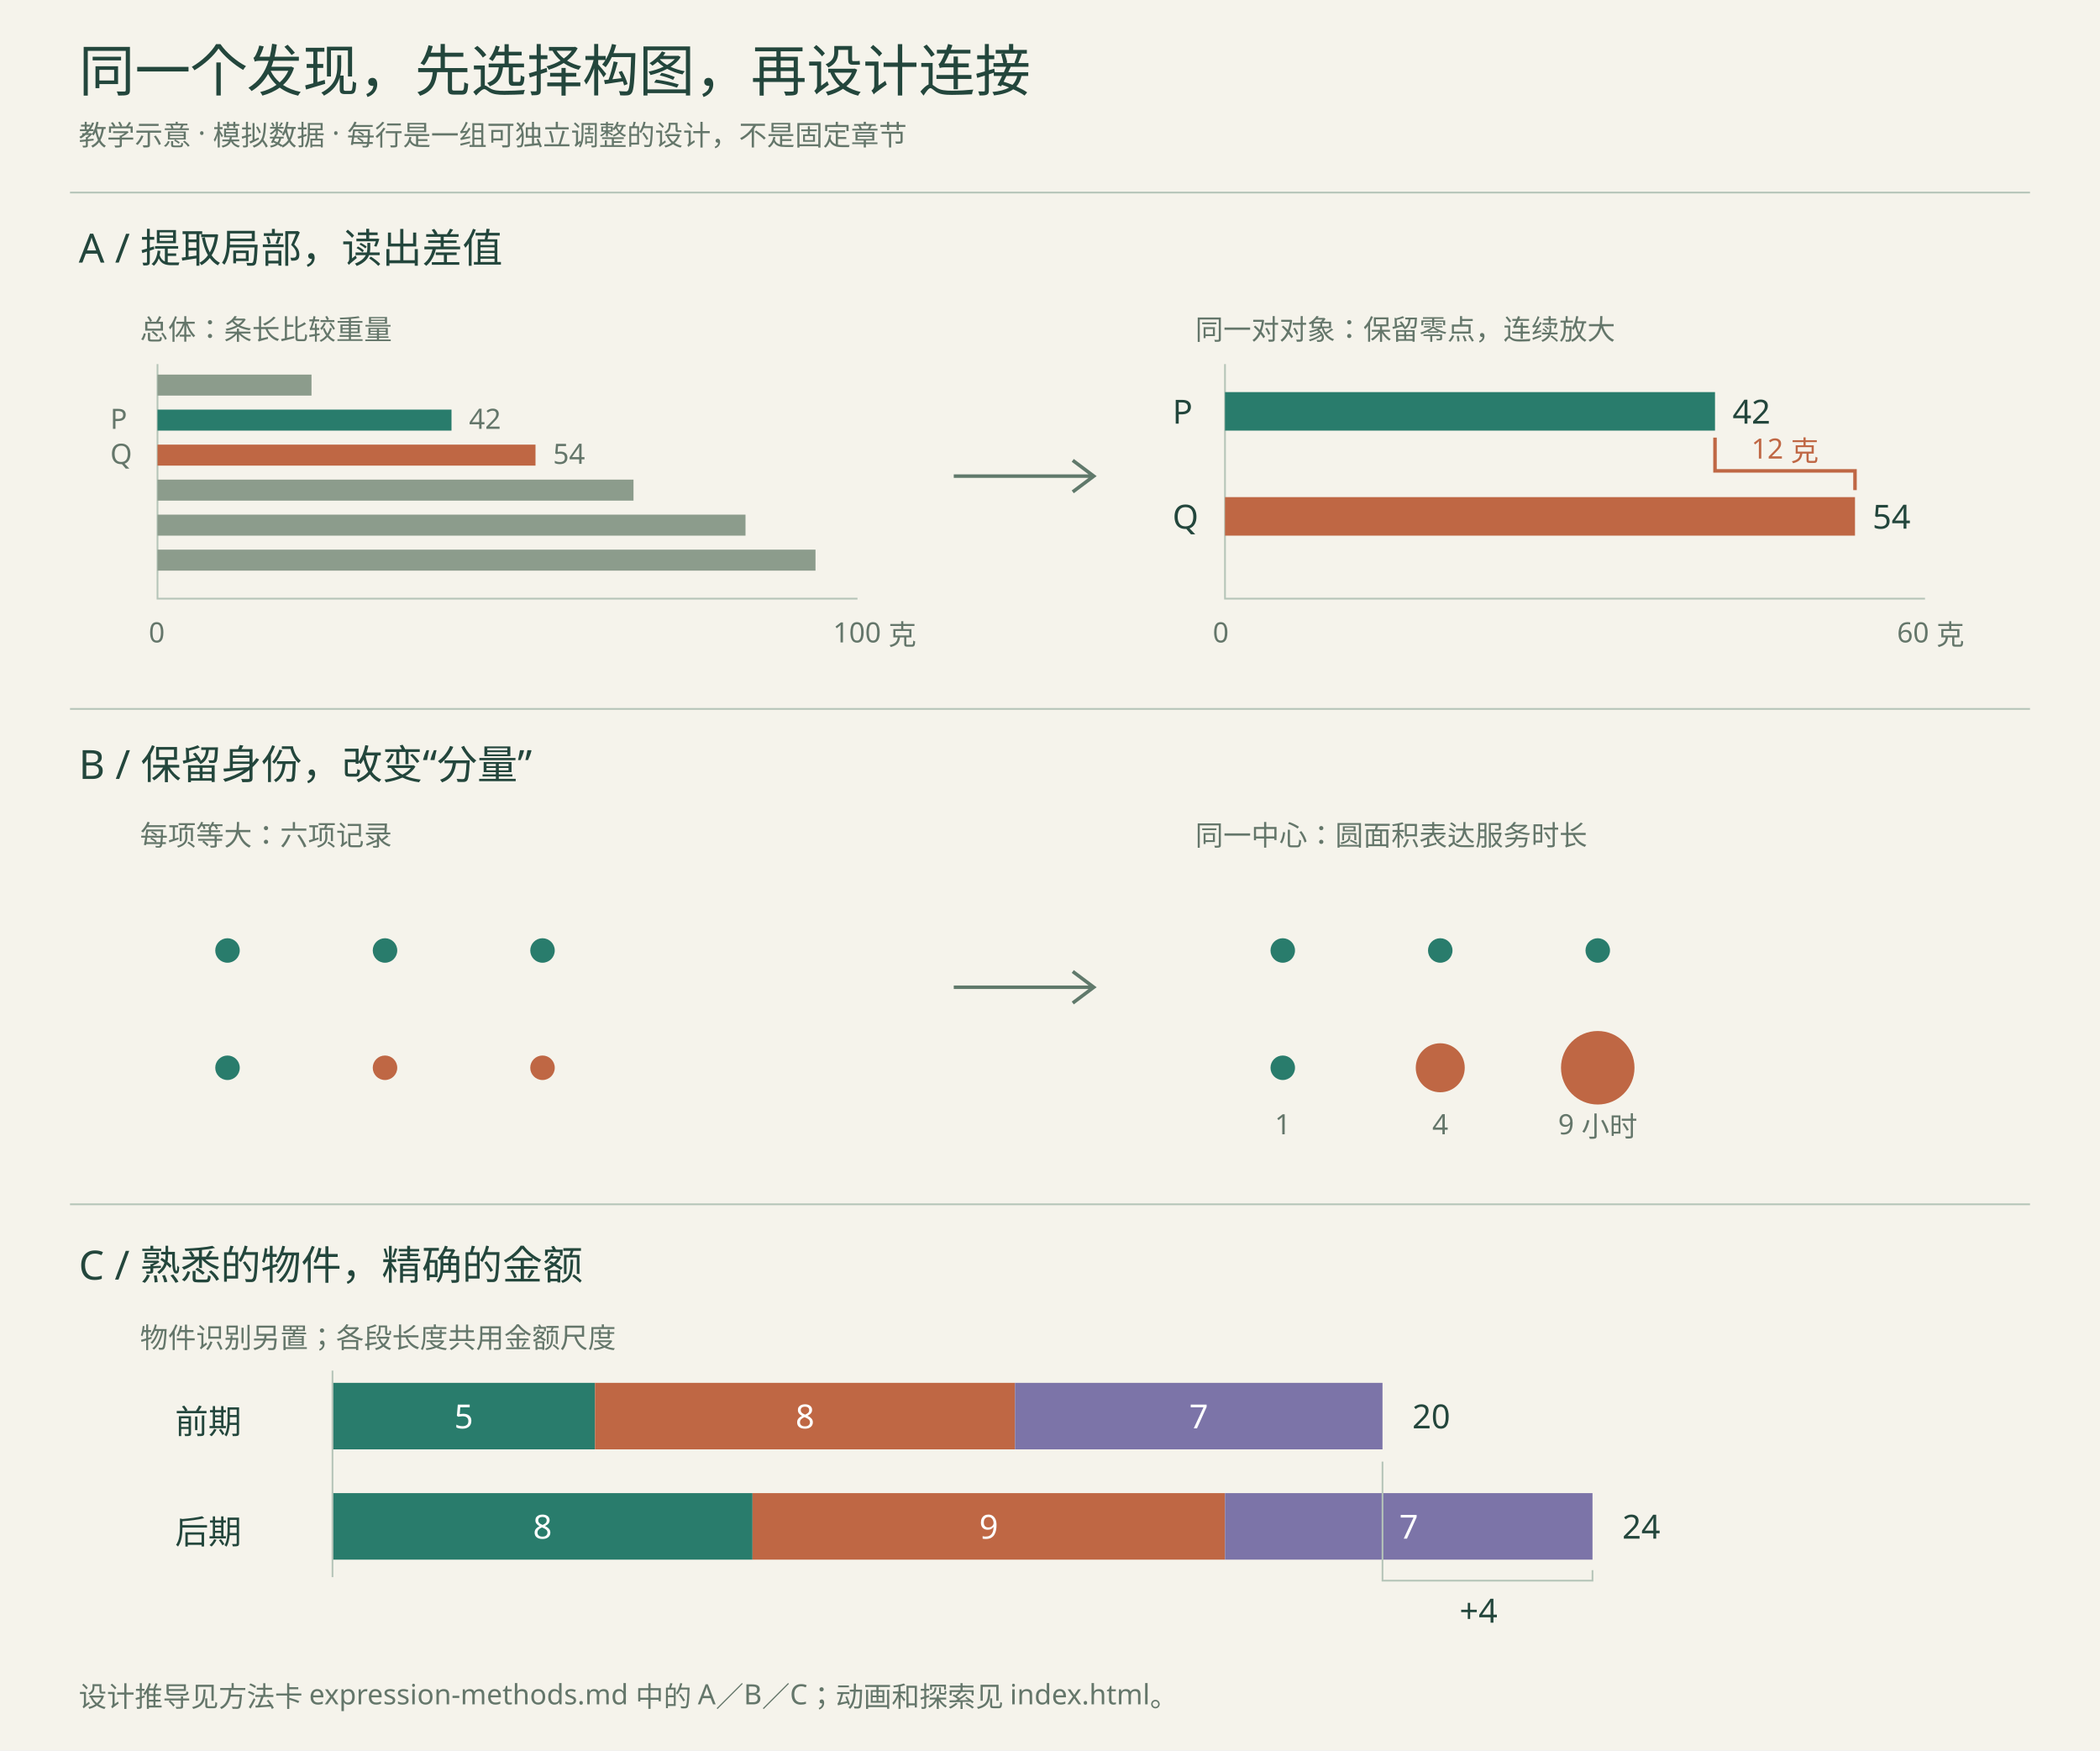
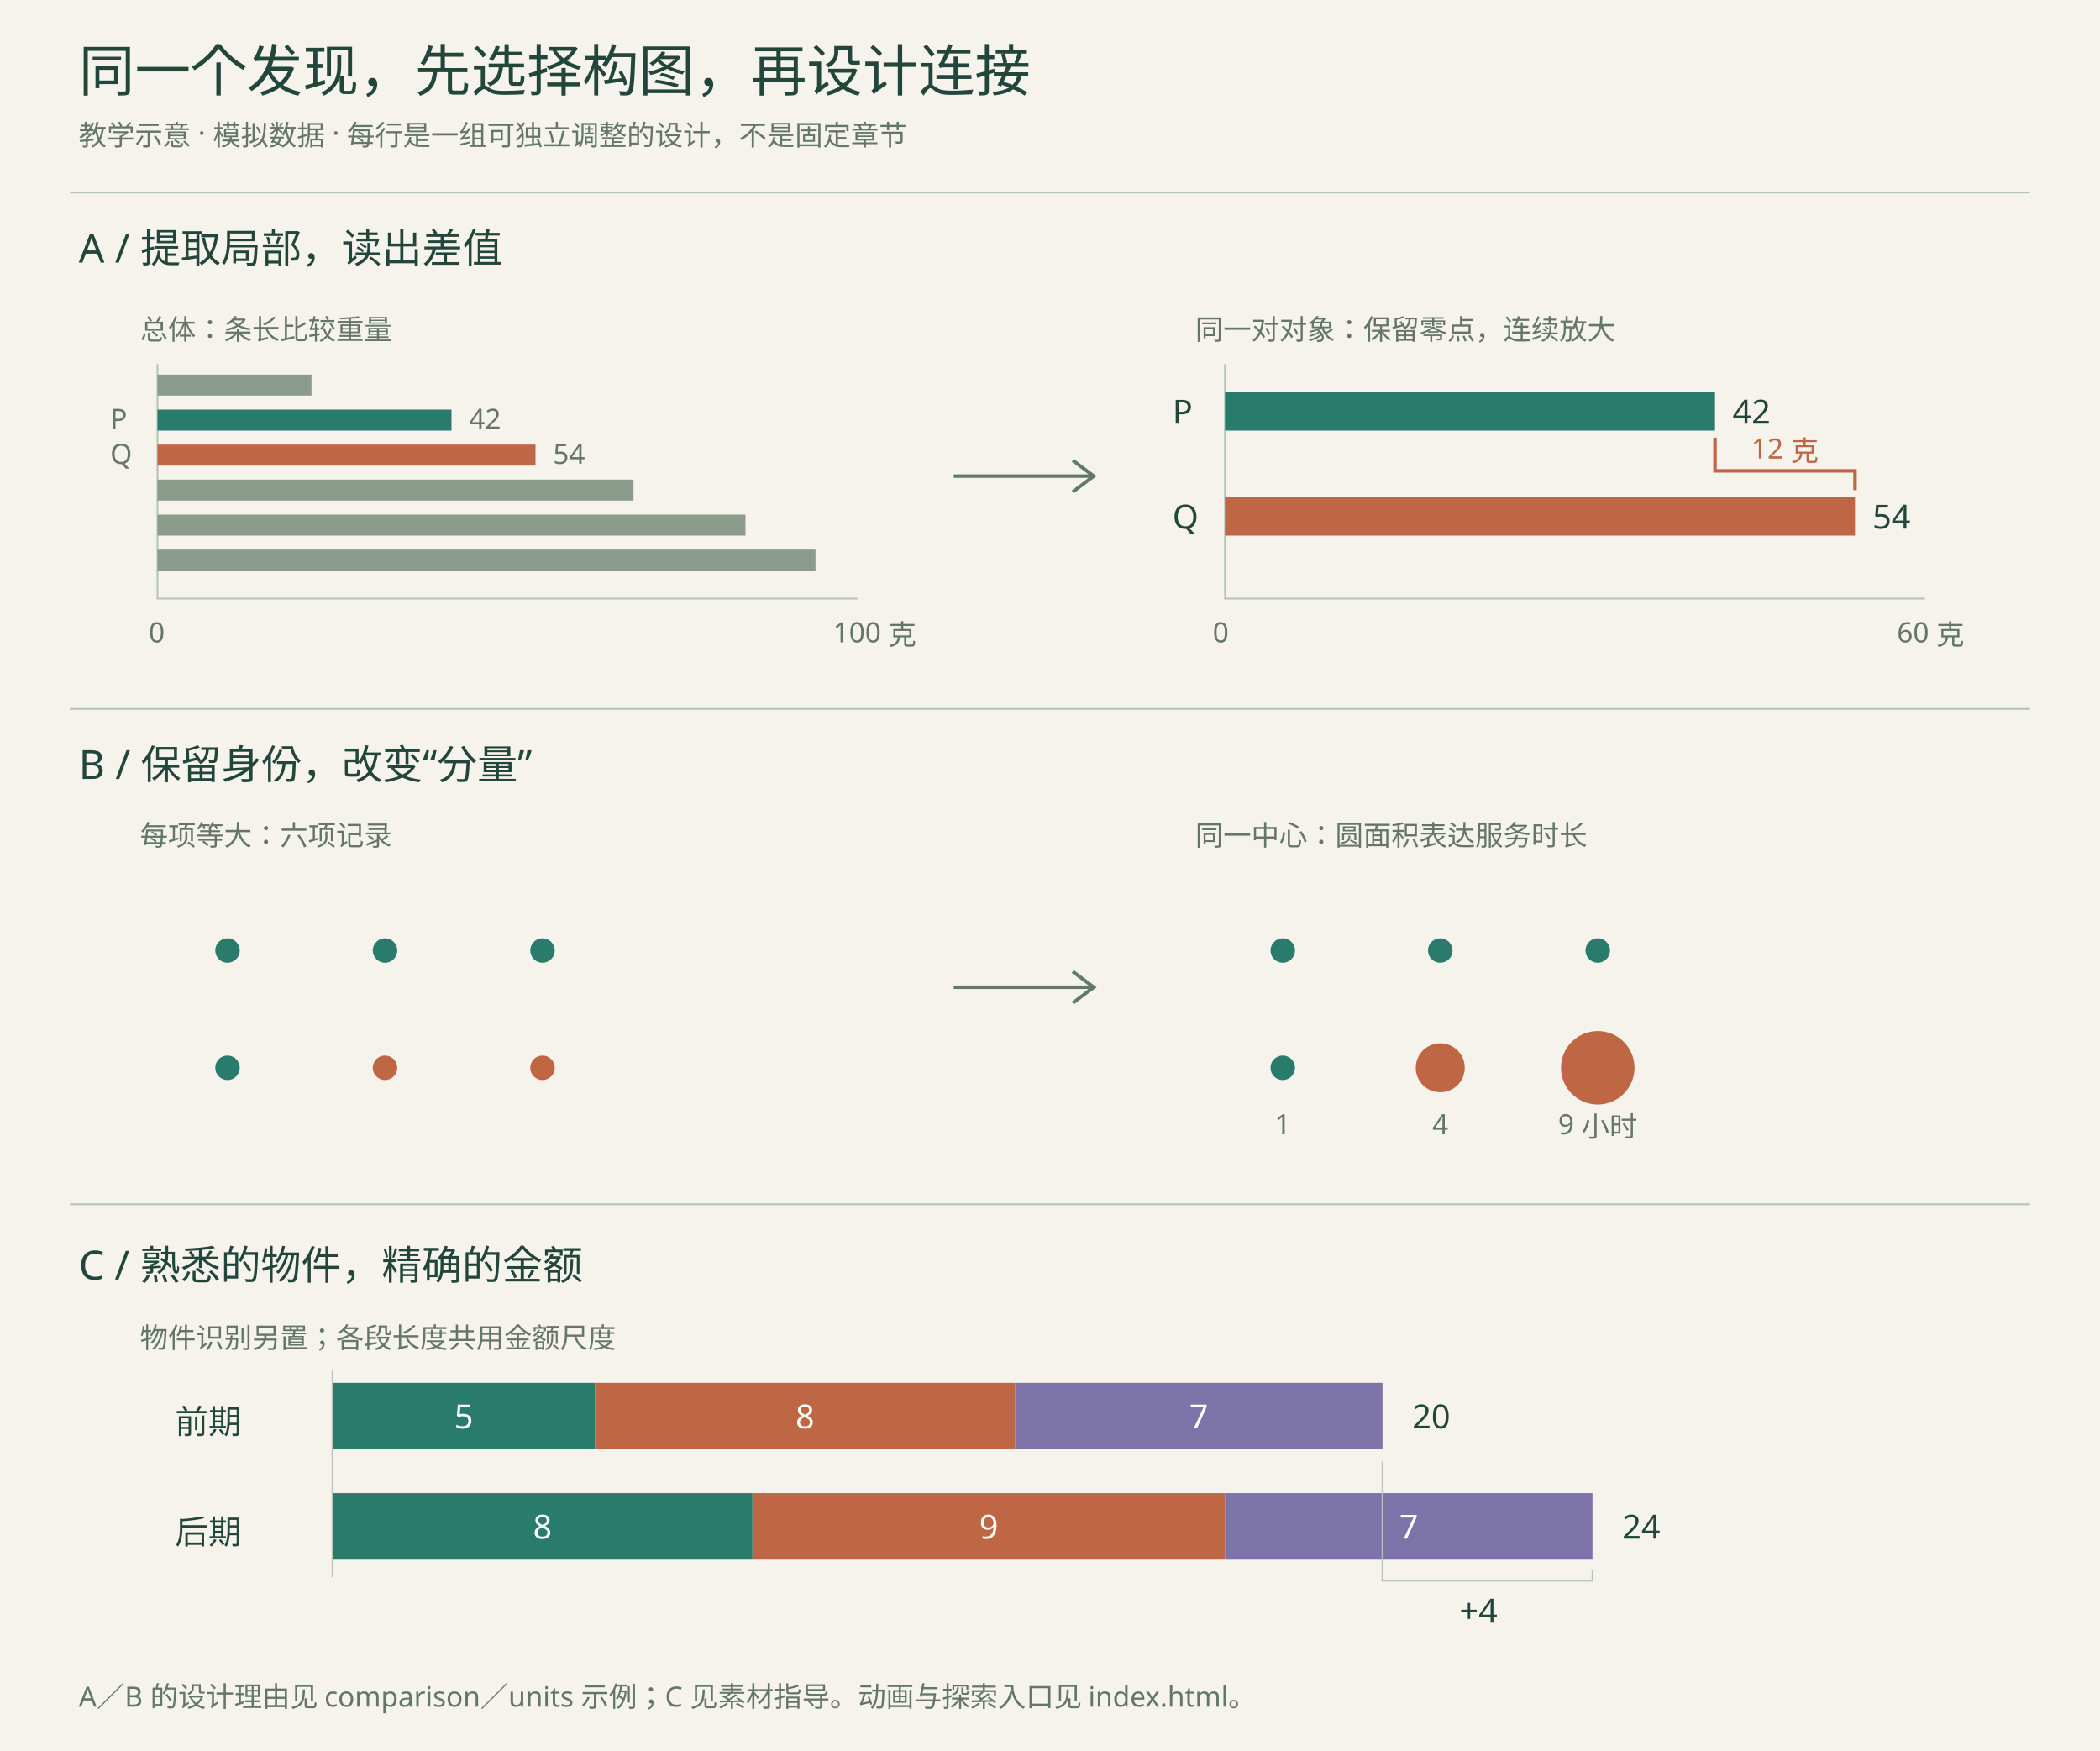
<svg xmlns="http://www.w3.org/2000/svg" width="1200" height="1000" style="max-width:100%;height:auto" viewBox="0 0 1200 1000" role="img" aria-labelledby="title desc">
  <style>text{font-family:system-ui,"PingFang SC","Microsoft YaHei",sans-serif;fill:#23463c;font-size:19px}.title{font-size:32px}.label{font-size:23px}.small{font-size:16px;fill:#64766a}.line{stroke:#b5c4b8;stroke-width:1}.a{fill:#297c6c}.b{fill:#bf6744}.c{fill:#7c74a8}.inverse text{fill:white;text-anchor:middle}</style>
  <rect width="1200" height="1000" fill="#f5f3eb" />
  <text x="45" y="52" class="title">同一个发现，先选择构图，再设计连接</text>
  <text x="45" y="83" class="small">教学示意 · 模拟数据 · 每行是一组可独立调整的设计，不是固定章节</text>
  <path d="M40 110H1160M40 405H1160M40 688H1160" class="line" />
  <text x="45" y="150" class="label">A / 提取局部，读出差值</text>
  <text x="80" y="194" class="small">总体：条长比较重量</text>
  <path d="M90 208V342H490" class="line" fill="none" />
  <text x="85" y="367" class="small">0</text>
  <text x="476" y="367" class="small">100 克</text>
  <rect x="90" y="214" width="88" height="12" fill="#8c9c8c" />
  <rect x="90" y="234" width="168" height="12" class="a" />
  <rect x="90" y="254" width="216" height="12" class="b" />
  <rect x="90" y="274" width="272" height="12" fill="#8c9c8c" />
  <rect x="90" y="294" width="336" height="12" fill="#8c9c8c" />
  <rect x="90" y="314" width="376" height="12" fill="#8c9c8c" />
  <text x="63" y="245" class="small">P</text>
  <text x="63" y="265" class="small">Q</text>
  <text x="268" y="245" class="small">42</text>
  <text x="316" y="265" class="small">54</text>
  <path d="M545 272H625m-12-9 12 9-12 9" fill="none" stroke="#60796b" stroke-width="2" />
  <text x="683" y="194" class="small">同一对对象：保留零点，连续放大</text>
  <path d="M700 208V342H1100" class="line" fill="none" />
  <text x="693" y="367" class="small">0</text>
  <text x="1084" y="367" class="small">60 克</text>
  <rect x="700" y="224" width="280" height="22" class="a" />
  <text x="670" y="242">P</text>
  <text x="990" y="242">42</text>
  <rect x="700" y="284" width="360" height="22" class="b" />
  <text x="670" y="302">Q</text>
  <text x="1070" y="302">54</text>
  <path d="M980 250V269H1060V280" fill="none" stroke="#bf6744" stroke-width="2" />
  <text x="1020" y="262" text-anchor="middle" class="b small">12 克</text>
  <text x="45" y="445" class="label">B / 保留身份，改变“分量”</text>
  <text x="80" y="483" class="small">每项等大：六项记录</text>
  <g class="a">
    <circle cx="130" cy="543" r="7" />
    <circle cx="220" cy="543" r="7" />
    <circle cx="310" cy="543" r="7" />
    <circle cx="130" cy="610" r="7" />
  </g>
  <g class="b">
    <circle cx="220" cy="610" r="7" />
    <circle cx="310" cy="610" r="7" />
  </g>
  <path d="M545 564H625m-12-9 12 9-12 9" fill="none" stroke="#60796b" stroke-width="2" />
  <text x="683" y="483" class="small">同一中心：圆面积表达服务时长</text>
  <g class="a">
    <circle cx="733" cy="543" r="7" />
    <circle cx="823" cy="543" r="7" />
    <circle cx="913" cy="543" r="7" />
    <circle cx="733" cy="610" r="7" />
  </g>
  <g class="b">
    <circle cx="823" cy="610" r="14" />
    <circle cx="913" cy="610" r="21" />
  </g>
  <text x="733" y="648" text-anchor="middle" class="small">1</text>
  <text x="823" y="648" text-anchor="middle" class="small">4</text>
  <text x="913" y="648" text-anchor="middle" class="small">9 小时</text>
  <text x="45" y="731" class="label">C / 熟悉的物件，精确的金额</text>
  <text x="80" y="770" class="small">物件识别另置；各段长度共用金额尺度</text>
  <text x="100" y="819">前期</text>
  <text x="100" y="882">后期</text>
  <g transform="translate(190 790)">
    <rect width="150" height="38" class="a" />
    <rect x="150" width="240" height="38" class="b" />
    <rect x="390" width="210" height="38" class="c" />
    <rect y="63" width="240" height="38" class="a" />
    <rect x="240" y="63" width="270" height="38" class="b" />
    <rect x="510" y="63" width="210" height="38" class="c" />
  </g>
  <g class="inverse">
    <text x="265" y="816">5</text>
    <text x="460" y="816">8</text>
    <text x="685" y="816">7</text>
    <text x="310" y="879">8</text>
    <text x="565" y="879">9</text>
    <text x="805" y="879">7</text>
  </g>
  <text x="807" y="816">20</text>
  <text x="927" y="879">24</text>
  <path d="M190 901V783M790 835v68H910v-6" class="line" fill="none" />
  <text x="834" y="927">+4</text>
-   <text x="45" y="975" class="small">设计推导见方法卡 expression-methods.md 中的 A／B／C；动画和探索见 index.html。</text>
+   <text x="45" y="975" class="small">A／B 的设计理由见 comparison／units 示例；C 见素材指导。动画与探索入口见 index.html。</text>
</svg>
